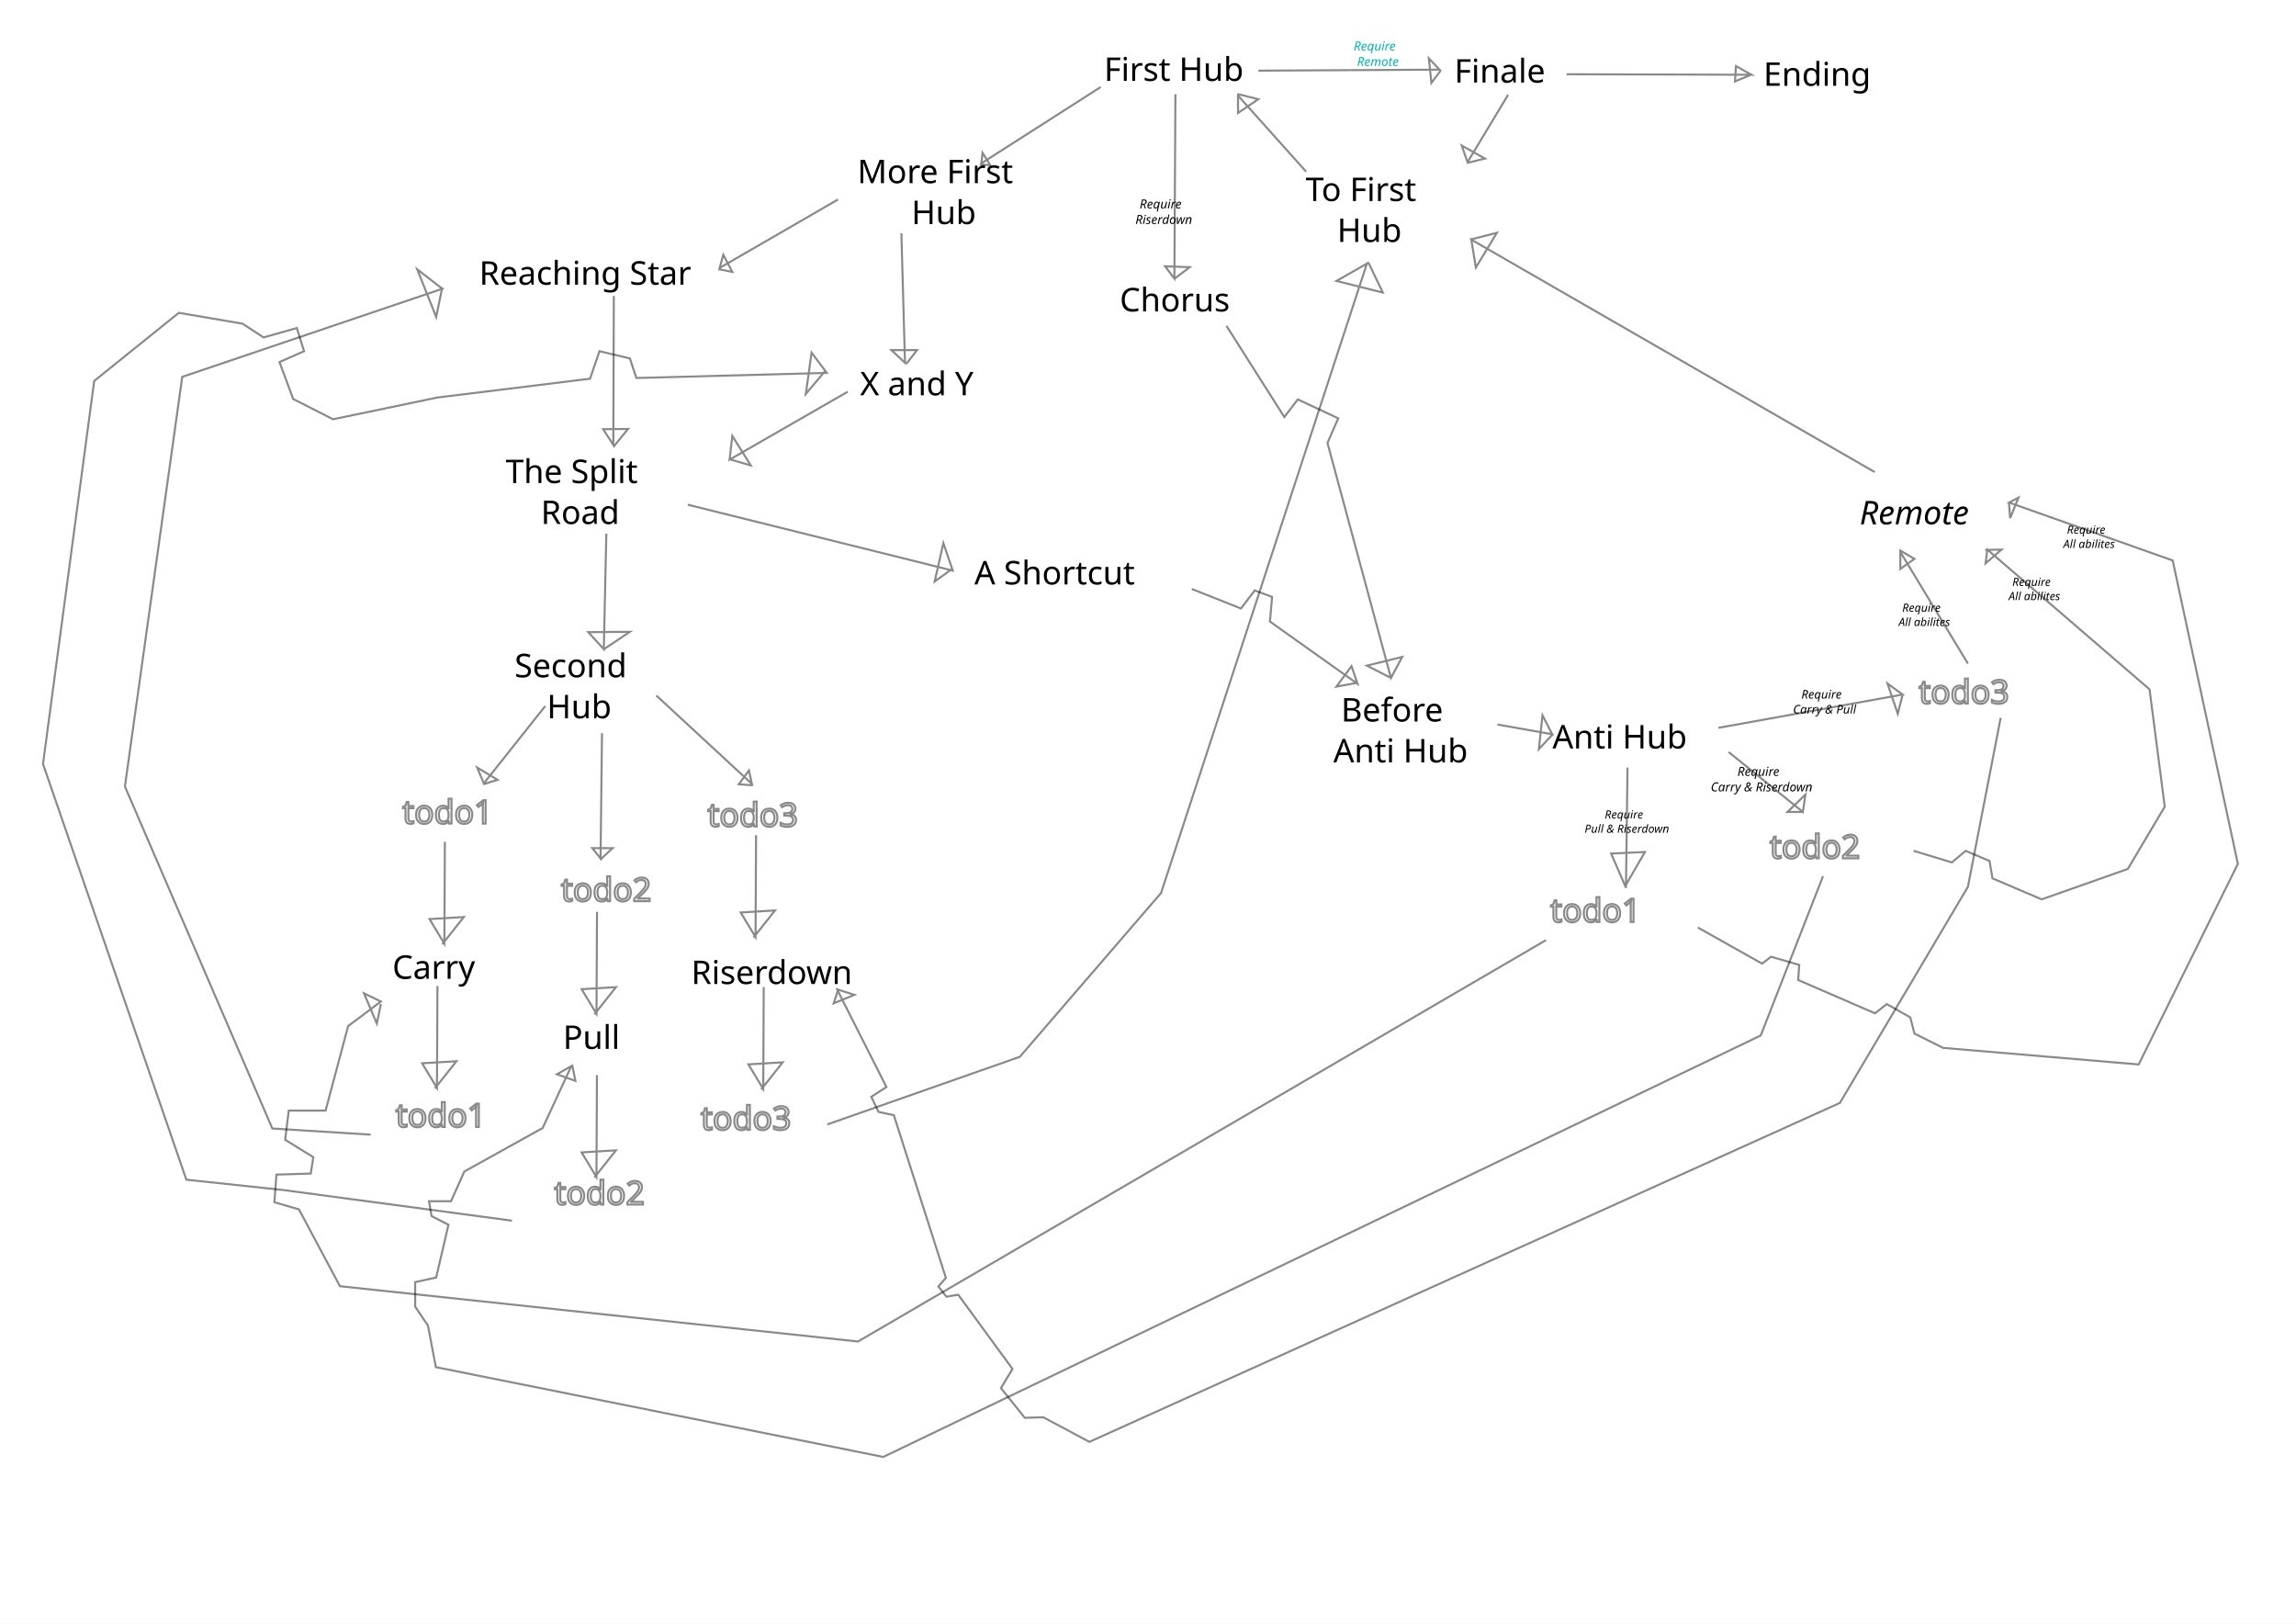
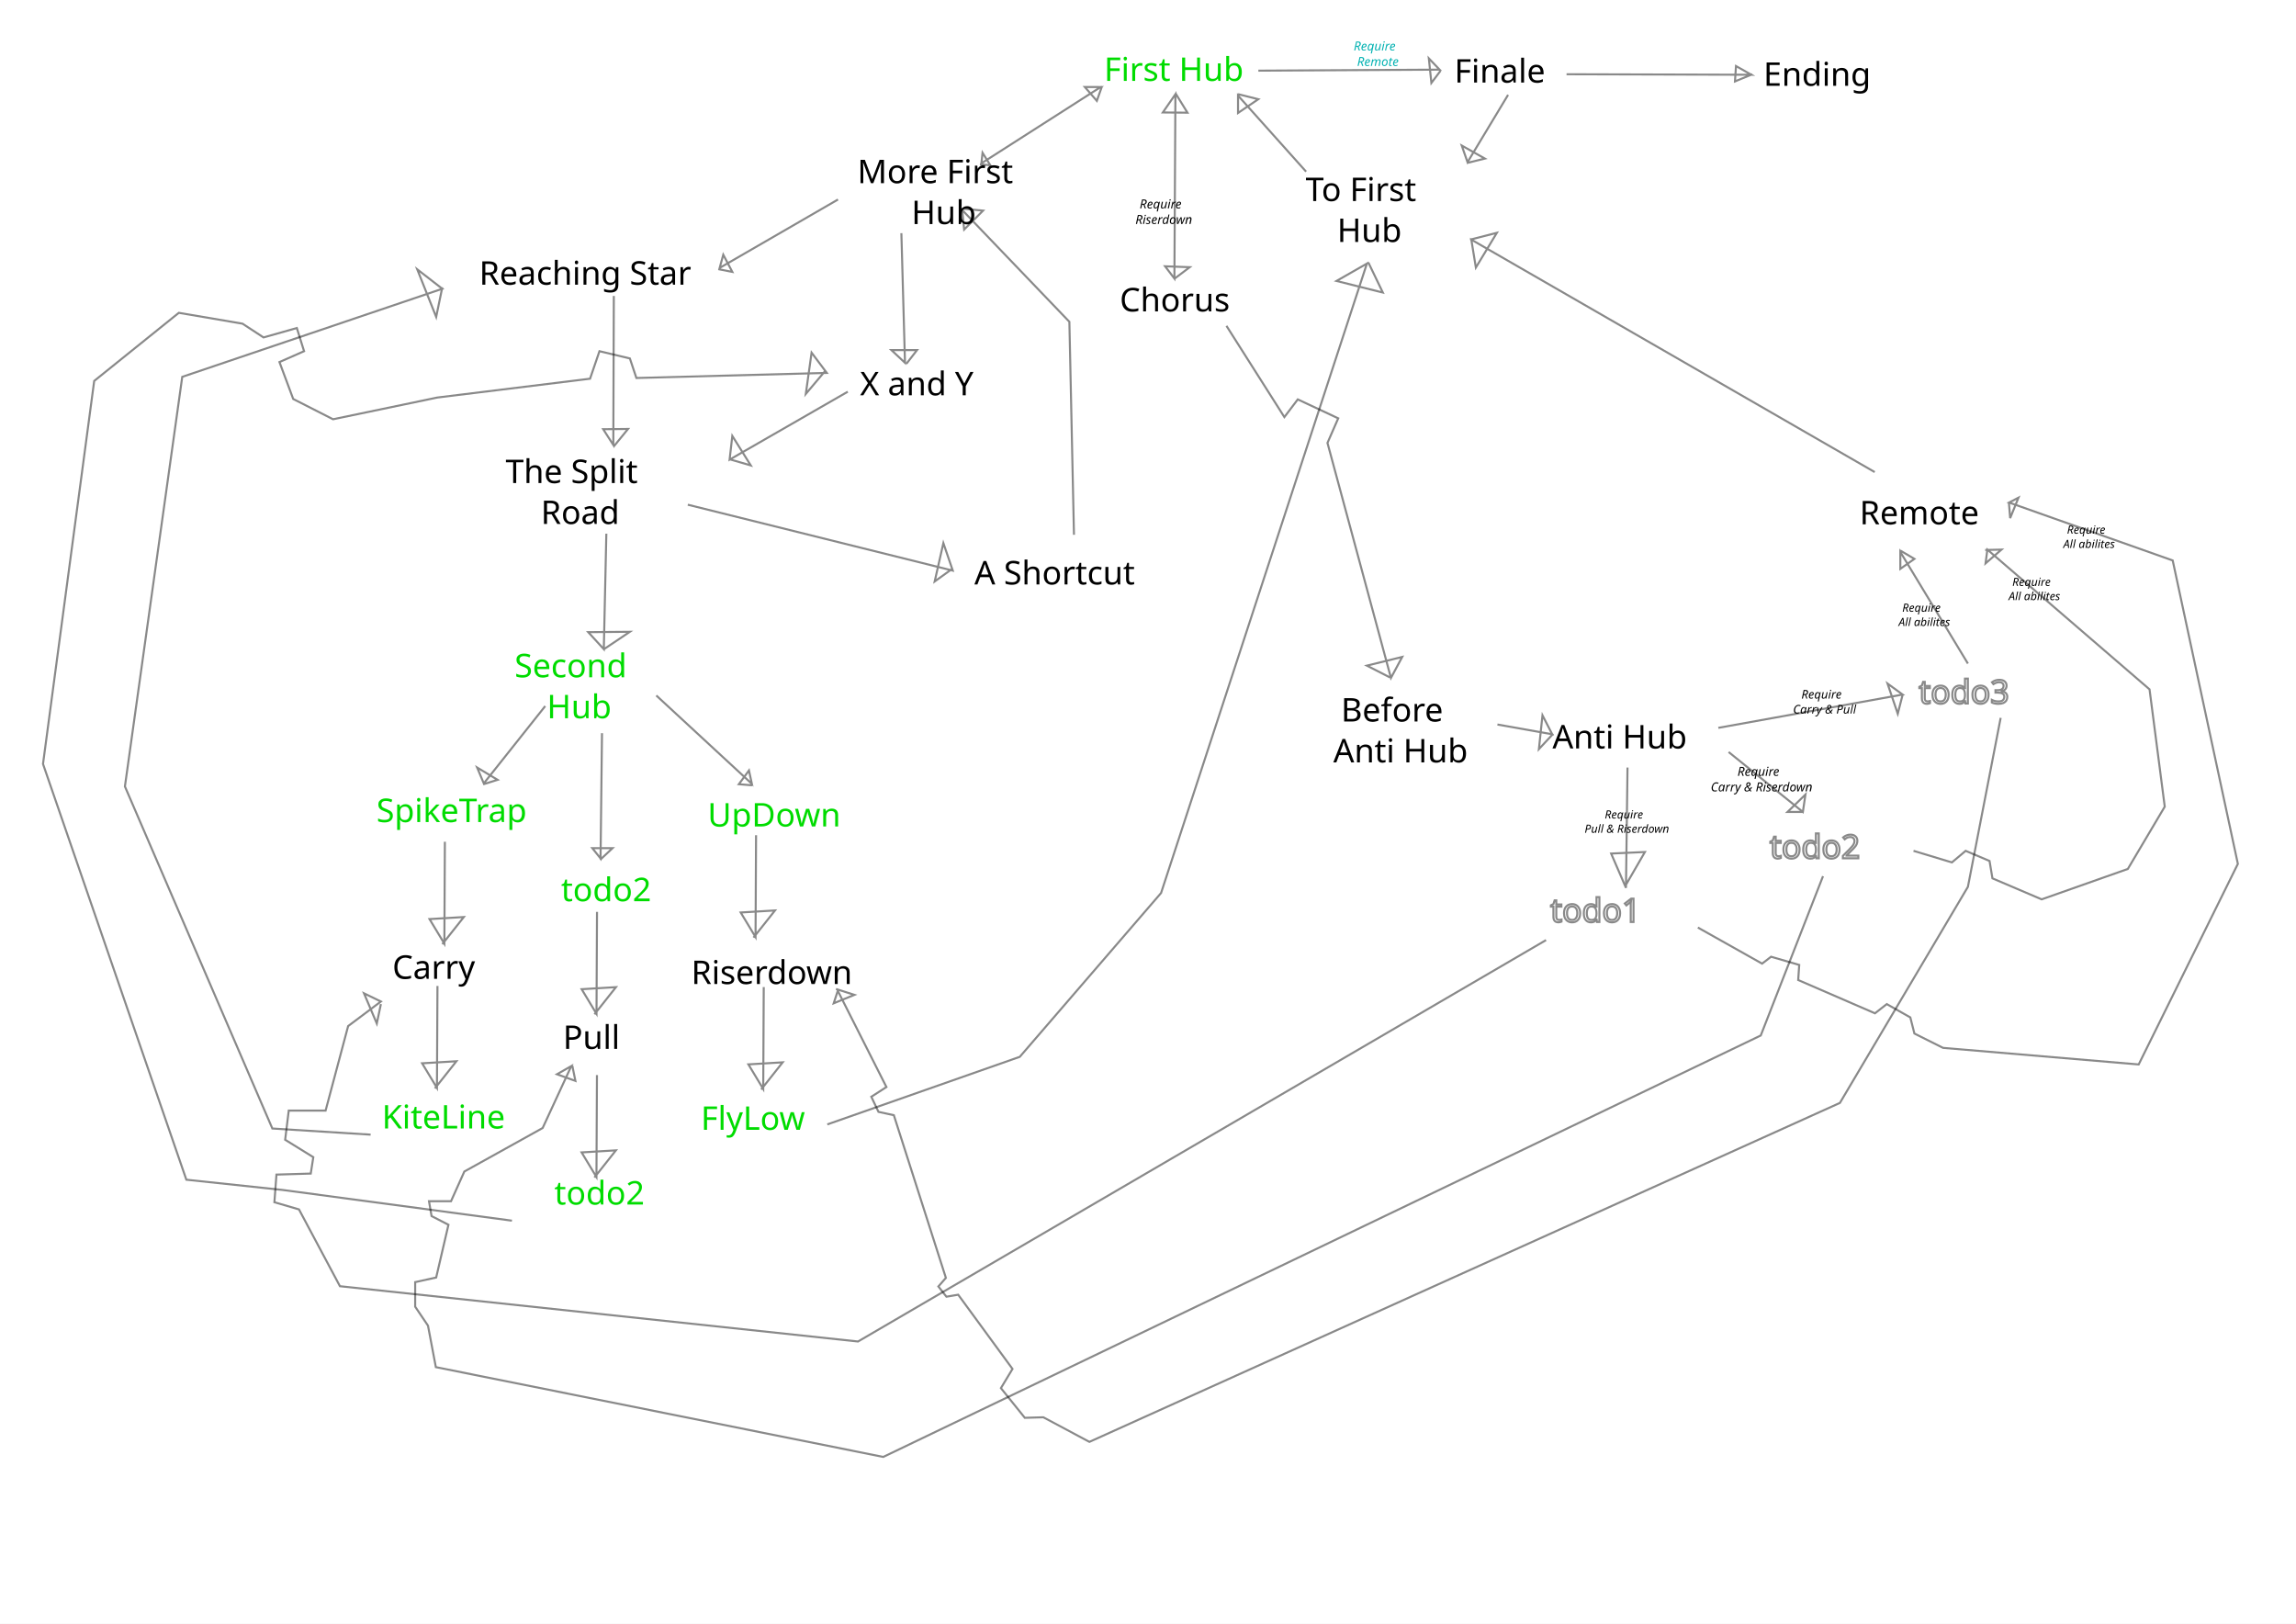
<svg xmlns="http://www.w3.org/2000/svg" width="297mm" height="210mm" viewBox="0 0 297 210" version="1.1" id="svg1">
  <defs id="defs1">
    <linearGradient id="swatch6">
      <stop style="stop-color:#000000;stop-opacity:1;" offset="0" id="stop6" />
    </linearGradient>
    <linearGradient id="swatch184">
      <stop style="stop-color:#000000;stop-opacity:1;" offset="0" id="stop184" />
    </linearGradient>
    <linearGradient id="swatch44">
      <stop style="stop-color:#000000;stop-opacity:1;" offset="0" id="stop44" />
    </linearGradient>
    <linearGradient id="swatch38">
      <stop style="stop-color:#000000;stop-opacity:1;" offset="0" id="stop38" />
    </linearGradient>
  </defs>
  <g id="layer2" style="mix-blend-mode:normal">
    <rect style="fill:#ffffff;fill-opacity:1;stroke:none;stroke-width:8.779;stroke-opacity:1;paint-order:stroke fill markers" id="rect57" width="297" height="209.997" x="0.001" y="0.002" />
  </g>
  <g id="layer1" style="opacity:1">
-     <text xml:space="preserve" style="font-style:normal;font-variant:normal;font-weight:normal;font-stretch:normal;font-size:4.233px;font-family:sans-serif;-inkscape-font-specification:sans-serif;writing-mode:lr-tb;direction:ltr;fill:#000000;fill-opacity:1;stroke:none;stroke-width:0.265;stroke-opacity:1" x="142.817" y="10.458" id="text12">
-       <tspan id="tspan12" style="stroke-width:0.265" x="142.817" y="10.458">First Hub</tspan>
-       <tspan style="stroke-width:0.265" x="142.817" y="15.749" id="tspan13" />
+     <text xml:space="preserve" style="font-style:normal;font-variant:normal;font-weight:normal;font-stretch:normal;font-size:4.233px;font-family:sans-serif;-inkscape-font-specification:sans-serif;writing-mode:lr-tb;direction:ltr;fill:#00dc00;fill-opacity:1;stroke:none;stroke-width:0.265;stroke-opacity:1" x="142.817" y="10.458" id="text12">
+       <tspan id="tspan12" style="stroke-width:0.265;fill:#00dc00;fill-opacity:1" x="142.817" y="10.458">First Hub</tspan>
+       <tspan style="stroke-width:0.265;fill:#00dc00;fill-opacity:1" x="142.817" y="15.749" id="tspan13" />
    </text>
    <text xml:space="preserve" style="font-style:normal;font-variant:normal;font-weight:normal;font-stretch:normal;font-size:4.233px;font-family:sans-serif;-inkscape-font-specification:sans-serif;writing-mode:lr-tb;direction:ltr;fill:#000000;fill-opacity:1;stroke:none;stroke-width:0.265;stroke-opacity:1" x="188.13" y="10.677" id="text14">
      <tspan id="tspan14" style="stroke-width:0.265" x="188.13" y="10.677">Finale</tspan>
    </text>
    <text xml:space="preserve" style="font-style:normal;font-variant:normal;font-weight:normal;font-stretch:normal;font-size:4.233px;font-family:sans-serif;-inkscape-font-specification:sans-serif;writing-mode:lr-tb;direction:ltr;fill:#000000;fill-opacity:1;stroke:none;stroke-width:0.265;stroke-opacity:1" x="228.112" y="11.093" id="text15">
      <tspan id="tspan15" style="stroke-width:0.265" x="228.112" y="11.093">Ending</tspan>
      <tspan style="stroke-width:0.265" x="228.112" y="16.385" id="tspan16" />
    </text>
    <text xml:space="preserve" style="font-style:normal;font-variant:normal;font-weight:normal;font-stretch:normal;font-size:4.233px;font-family:sans-serif;-inkscape-font-specification:sans-serif;text-align:center;writing-mode:lr-tb;direction:ltr;text-anchor:middle;fill:#000000;fill-opacity:1;stroke:none;stroke-width:0.265;stroke-opacity:1" x="114.715" y="23.687" id="text17">
-       <tspan id="tspan17" style="stroke-width:0.265" x="124.831" y="23.687">More First</tspan>
-       <tspan style="stroke-width:0.265" x="124.831" y="28.979" id="tspan18">Hub</tspan>
+       <tspan id="tspan17" style="stroke-width:0.265;fill:#000000;fill-opacity:1" x="124.831" y="23.687">More First</tspan>
+       <tspan style="stroke-width:0.265;fill:#000000;fill-opacity:1" x="124.831" y="28.979" id="tspan18">Hub</tspan>
    </text>
    <text xml:space="preserve" style="font-style:normal;font-variant:normal;font-weight:normal;font-stretch:normal;font-size:4.233px;font-family:sans-serif;-inkscape-font-specification:sans-serif;text-align:center;writing-mode:lr-tb;direction:ltr;text-anchor:middle;fill:#000000;fill-opacity:1;stroke:none;stroke-width:0.265;stroke-opacity:1" x="179.895" y="26" id="text17-1">
      <tspan id="tspan17-5" style="stroke-width:0.265" x="179.895" y="26">To First</tspan>
      <tspan style="stroke-width:0.265" x="179.895" y="31.292" id="tspan18-9">Hub</tspan>
    </text>
    <text xml:space="preserve" style="font-style:normal;font-variant:normal;font-weight:normal;font-stretch:normal;font-size:4.233px;font-family:sans-serif;-inkscape-font-specification:sans-serif;text-align:center;writing-mode:lr-tb;direction:ltr;text-anchor:middle;fill:#000000;fill-opacity:1;stroke:none;stroke-width:0.265;stroke-opacity:1" x="77.8" y="62.473" id="text17-1-0">
      <tspan style="stroke-width:0.265" x="77.8" y="62.473" id="tspan18-9-0">The Split</tspan>
      <tspan style="stroke-width:0.265" x="77.8" y="67.765" id="tspan1">Road</tspan>
    </text>
-     <text xml:space="preserve" style="font-style:normal;font-variant:normal;font-weight:normal;font-stretch:normal;font-size:4.233px;font-family:sans-serif;-inkscape-font-specification:sans-serif;text-align:center;writing-mode:lr-tb;direction:ltr;text-anchor:middle;fill:#000000;fill-opacity:1;stroke:none;stroke-width:0.265;stroke-opacity:1" x="77.674" y="87.595" id="text17-1-0-7">
-       <tspan id="tspan17-5-3-6" style="stroke-width:0.265" x="77.674" y="87.595">Second</tspan>
-       <tspan style="stroke-width:0.265" x="77.674" y="92.887" id="tspan18-9-0-3">Hub</tspan>
+     <text xml:space="preserve" style="font-style:normal;font-variant:normal;font-weight:normal;font-stretch:normal;font-size:4.233px;font-family:sans-serif;-inkscape-font-specification:sans-serif;text-align:center;writing-mode:lr-tb;direction:ltr;text-anchor:middle;fill:#00dc00;fill-opacity:1;stroke:none;stroke-width:0.265;stroke-opacity:1" x="77.674" y="87.595" id="text17-1-0-7">
+       <tspan id="tspan17-5-3-6" style="stroke-width:0.265;fill:#00dc00;fill-opacity:1" x="77.674" y="87.595">Second</tspan>
+       <tspan style="stroke-width:0.265;fill:#00dc00;fill-opacity:1" x="77.674" y="92.887" id="tspan18-9-0-3">Hub</tspan>
    </text>
    <text xml:space="preserve" style="font-style:normal;font-variant:normal;font-weight:normal;font-stretch:normal;font-size:4.233px;font-family:sans-serif;-inkscape-font-specification:sans-serif;text-align:center;writing-mode:lr-tb;direction:ltr;text-anchor:middle;fill:#000000;fill-opacity:1;stroke:none;stroke-width:0.265;stroke-opacity:1" x="212.272" y="96.794" id="text17-1-0-7-2">
      <tspan style="stroke-width:0.265" x="212.272" y="96.794" id="tspan18-9-0-3-7">Anti Hub</tspan>
    </text>
    <text xml:space="preserve" style="font-style:normal;font-variant:normal;font-weight:normal;font-stretch:normal;font-size:4.233px;font-family:sans-serif;-inkscape-font-specification:sans-serif;text-align:center;writing-mode:lr-tb;direction:ltr;text-anchor:middle;fill:#000000;fill-opacity:1;stroke:none;stroke-width:0.265;stroke-opacity:1" x="183.925" y="93.313" id="text17-1-0-7-2-0">
      <tspan style="stroke-width:0.265" x="183.925" y="93.313" id="tspan18-9-0-3-7-0">Before</tspan>
      <tspan style="stroke-width:0.265" x="183.925" y="98.605" id="tspan67">Anti Hub</tspan>
    </text>
    <text xml:space="preserve" style="font-style:normal;font-variant:normal;font-weight:normal;font-stretch:normal;font-size:4.233px;font-family:sans-serif;-inkscape-font-specification:sans-serif;text-align:center;writing-mode:lr-tb;direction:ltr;text-anchor:middle;fill:#000000;fill-opacity:1;stroke:none;stroke-width:0.265;stroke-opacity:1" x="139.173" y="75.589" id="text17-1-0-7-2-0-7">
      <tspan style="stroke-width:0.265" x="139.173" y="75.589" id="tspan67-6">A Shortcut</tspan>
    </text>
    <text xml:space="preserve" style="font-style:normal;font-variant:normal;font-weight:normal;font-stretch:normal;font-size:4.233px;font-family:sans-serif;-inkscape-font-specification:sans-serif;text-align:center;writing-mode:lr-tb;direction:ltr;text-anchor:middle;fill:none;fill-opacity:1;stroke:#000000;stroke-width:0.265;stroke-opacity:0.462" x="209.142" y="119.24" id="text17-1-0-7-2-9">
      <tspan style="stroke-width:0.265;fill:none;stroke:#000000;stroke-opacity:0.462" x="209.142" y="119.24" id="tspan18-9-0-3-7-6">todo1</tspan>
    </text>
    <text xml:space="preserve" style="font-style:normal;font-variant:normal;font-weight:normal;font-stretch:normal;font-size:4.233px;font-family:sans-serif;-inkscape-font-specification:sans-serif;text-align:center;writing-mode:lr-tb;direction:ltr;text-anchor:middle;fill:none;fill-opacity:1;stroke:#000000;stroke-width:0.265;stroke-opacity:0.462" x="237.518" y="111.008" id="text17-1-0-7-2-9-8">
      <tspan style="stroke-width:0.265;fill:none;stroke:#000000;stroke-opacity:0.462" x="237.518" y="111.008" id="tspan18-9-0-3-7-6-6">todo2</tspan>
    </text>
    <text xml:space="preserve" style="font-style:normal;font-variant:normal;font-weight:normal;font-stretch:normal;font-size:4.233px;font-family:sans-serif;-inkscape-font-specification:sans-serif;text-align:center;writing-mode:lr-tb;direction:ltr;text-anchor:middle;fill:none;fill-opacity:1;stroke:#000000;stroke-width:0.265;stroke-opacity:0.462" x="256.806" y="90.985" id="text17-1-0-7-2-9-8-0">
      <tspan style="stroke-width:0.265;fill:none;stroke:#000000;stroke-opacity:0.462" x="256.806" y="90.985" id="tspan18-9-0-3-7-6-6-5">todo3</tspan>
    </text>
    <text xml:space="preserve" style="font-style:normal;font-variant:normal;font-weight:normal;font-stretch:normal;font-size:1.549px;font-family:sans-serif;-inkscape-font-specification:sans-serif;text-align:center;writing-mode:lr-tb;direction:ltr;text-anchor:middle;fill:#000000;fill-opacity:1;stroke:none;stroke-width:0.194;stroke-opacity:1" x="237.028" y="90.348" id="text17-1-0-7-2-1-8">
      <tspan style="font-style:italic;font-variant:normal;font-weight:normal;font-stretch:normal;font-size:1.549px;font-family:sans-serif;-inkscape-font-specification:'sans-serif Italic';stroke-width:0.194" x="237.028" y="90.348" id="tspan41-7">Require</tspan>
      <tspan style="font-style:italic;font-variant:normal;font-weight:normal;font-stretch:normal;font-size:1.549px;font-family:sans-serif;-inkscape-font-specification:'sans-serif Italic';stroke-width:0.194" x="237.028" y="92.285" id="tspan54">Carry &amp; Pull</tspan>
    </text>
    <text xml:space="preserve" style="font-style:normal;font-variant:normal;font-weight:normal;font-stretch:normal;font-size:1.609px;font-family:sans-serif;-inkscape-font-specification:sans-serif;text-align:center;writing-mode:lr-tb;direction:ltr;text-anchor:middle;fill:#000000;fill-opacity:1;stroke:none;stroke-width:0.201;stroke-opacity:1" x="228.918" y="100.342" id="text17-1-0-7-2-1-8-0">
      <tspan style="font-style:italic;font-variant:normal;font-weight:normal;font-stretch:normal;font-size:1.609px;font-family:sans-serif;-inkscape-font-specification:'sans-serif Italic';stroke-width:0.201" x="228.918" y="100.342" id="tspan41-7-3">Require</tspan>
      <tspan style="font-style:italic;font-variant:normal;font-weight:normal;font-stretch:normal;font-size:1.609px;font-family:sans-serif;-inkscape-font-specification:'sans-serif Italic';stroke-width:0.201" x="228.918" y="102.353" id="tspan54-0">Carry &amp; Riserdown</tspan>
    </text>
    <text xml:space="preserve" style="font-style:normal;font-variant:normal;font-weight:normal;font-stretch:normal;font-size:1.609px;font-family:sans-serif;-inkscape-font-specification:sans-serif;text-align:center;writing-mode:lr-tb;direction:ltr;text-anchor:middle;fill:#000000;fill-opacity:1;stroke:none;stroke-width:0.201;stroke-opacity:1" x="151.592" y="26.951" id="text17-1-0-7-2-1-8-0-3">
      <tspan style="font-style:italic;font-variant:normal;font-weight:normal;font-stretch:normal;font-size:1.609px;font-family:sans-serif;-inkscape-font-specification:'sans-serif Italic';stroke-width:0.201" x="151.592" y="26.951" id="tspan41-7-3-9">Require</tspan>
      <tspan style="font-style:italic;font-variant:normal;font-weight:normal;font-stretch:normal;font-size:1.609px;font-family:sans-serif;-inkscape-font-specification:'sans-serif Italic';stroke-width:0.201" x="151.592" y="28.962" id="tspan54-0-1">Riserdown</tspan>
    </text>
    <text xml:space="preserve" style="font-style:normal;font-variant:normal;font-weight:normal;font-stretch:normal;font-size:1.609px;font-family:sans-serif;-inkscape-font-specification:sans-serif;text-align:center;writing-mode:lr-tb;direction:ltr;text-anchor:middle;fill:#00b1b1;fill-opacity:1;stroke:none;stroke-width:0.201;stroke-opacity:1" x="179.279" y="6.521" id="text17-1-0-7-2-1-8-0-3-3">
      <tspan style="font-style:italic;font-variant:normal;font-weight:normal;font-stretch:normal;font-size:1.609px;font-family:sans-serif;-inkscape-font-specification:'sans-serif Italic';fill:#00b1b1;fill-opacity:1;stroke-width:0.201" x="179.279" y="6.521" id="tspan41-7-3-9-8">Require</tspan>
      <tspan style="font-style:italic;font-variant:normal;font-weight:normal;font-stretch:normal;font-size:1.609px;font-family:sans-serif;-inkscape-font-specification:'sans-serif Italic';fill:#00b1b1;fill-opacity:1;stroke-width:0.201" x="179.279" y="8.533" id="tspan54-0-1-0">Remote</tspan>
    </text>
    <text xml:space="preserve" style="font-style:normal;font-variant:normal;font-weight:normal;font-stretch:normal;font-size:1.475px;font-family:sans-serif;-inkscape-font-specification:sans-serif;text-align:center;writing-mode:lr-tb;direction:ltr;text-anchor:middle;fill:#000000;fill-opacity:1;stroke:none;stroke-width:0.185;stroke-opacity:1" x="211.406" y="105.856" id="text17-1-0-7-2-1-8-0-2">
      <tspan style="font-style:italic;font-variant:normal;font-weight:normal;font-stretch:normal;font-size:1.475px;font-family:sans-serif;-inkscape-font-specification:'sans-serif Italic';stroke-width:0.185" x="211.406" y="105.856" id="tspan41-7-3-2">Require</tspan>
      <tspan style="font-style:italic;font-variant:normal;font-weight:normal;font-stretch:normal;font-size:1.475px;font-family:sans-serif;-inkscape-font-specification:'sans-serif Italic';stroke-width:0.185" x="211.406" y="107.7" id="tspan54-0-4">Pull &amp; Riserdown</tspan>
    </text>
    <text xml:space="preserve" style="font-style:normal;font-variant:normal;font-weight:normal;font-stretch:normal;font-size:1.475px;font-family:sans-serif;-inkscape-font-specification:sans-serif;text-align:center;writing-mode:lr-tb;direction:ltr;text-anchor:middle;fill:#000000;fill-opacity:1;stroke:none;stroke-width:0.185;stroke-opacity:1" x="249.889" y="79.119" id="text17-1-0-7-2-1-8-0-2-4">
      <tspan style="font-style:italic;font-variant:normal;font-weight:normal;font-stretch:normal;font-size:1.475px;font-family:sans-serif;-inkscape-font-specification:'sans-serif Italic';stroke-width:0.185" x="249.889" y="79.119" id="tspan54-0-4-2">Require</tspan>
      <tspan style="font-style:italic;font-variant:normal;font-weight:normal;font-stretch:normal;font-size:1.475px;font-family:sans-serif;-inkscape-font-specification:'sans-serif Italic';stroke-width:0.185" x="249.889" y="80.963" id="tspan62">All abilites</tspan>
    </text>
    <text xml:space="preserve" style="font-style:normal;font-variant:normal;font-weight:normal;font-stretch:normal;font-size:1.475px;font-family:sans-serif;-inkscape-font-specification:sans-serif;text-align:center;writing-mode:lr-tb;direction:ltr;text-anchor:middle;fill:#000000;fill-opacity:1;stroke:none;stroke-width:0.185;stroke-opacity:1" x="264.124" y="75.778" id="text17-1-0-7-2-1-8-0-2-4-8">
      <tspan style="font-style:italic;font-variant:normal;font-weight:normal;font-stretch:normal;font-size:1.475px;font-family:sans-serif;-inkscape-font-specification:'sans-serif Italic';stroke-width:0.185" x="264.124" y="75.778" id="tspan54-0-4-2-4">Require</tspan>
      <tspan style="font-style:italic;font-variant:normal;font-weight:normal;font-stretch:normal;font-size:1.475px;font-family:sans-serif;-inkscape-font-specification:'sans-serif Italic';stroke-width:0.185" x="264.124" y="77.621" id="tspan62-7">All abilites</tspan>
    </text>
    <text xml:space="preserve" style="font-style:normal;font-variant:normal;font-weight:normal;font-stretch:normal;font-size:1.475px;font-family:sans-serif;-inkscape-font-specification:sans-serif;text-align:center;writing-mode:lr-tb;direction:ltr;text-anchor:middle;fill:#000000;fill-opacity:1;stroke:none;stroke-width:0.185;stroke-opacity:1" x="271.198" y="69.023" id="text17-1-0-7-2-1-8-0-2-4-2">
      <tspan style="font-style:italic;font-variant:normal;font-weight:normal;font-stretch:normal;font-size:1.475px;font-family:sans-serif;-inkscape-font-specification:'sans-serif Italic';stroke-width:0.185" x="271.198" y="69.023" id="tspan54-0-4-2-9">Require</tspan>
      <tspan style="font-style:italic;font-variant:normal;font-weight:normal;font-stretch:normal;font-size:1.475px;font-family:sans-serif;-inkscape-font-specification:'sans-serif Italic';stroke-width:0.185" x="271.198" y="70.866" id="tspan62-9">All abilites</tspan>
    </text>
    <text xml:space="preserve" style="font-style:normal;font-variant:normal;font-weight:normal;font-stretch:normal;font-size:4.233px;font-family:sans-serif;-inkscape-font-specification:sans-serif;writing-mode:lr-tb;direction:ltr;fill:#000000;fill-opacity:1;stroke:none;stroke-width:0.265;stroke-opacity:1" x="144.836" y="40.275" id="text17-9">
      <tspan style="stroke-width:0.265" x="144.836" y="40.275" id="tspan18-3">Chorus</tspan>
    </text>
    <text xml:space="preserve" style="font-style:normal;font-variant:normal;font-weight:normal;font-stretch:normal;font-size:4.233px;font-family:sans-serif;-inkscape-font-specification:sans-serif;writing-mode:lr-tb;direction:ltr;fill:#000000;fill-opacity:1;stroke:none;stroke-width:0.265;stroke-opacity:1" x="111.254" y="51.124" id="text19">
      <tspan id="tspan19" style="stroke-width:0.265" x="111.254" y="51.124">X and Y</tspan>
    </text>
    <text xml:space="preserve" style="font-style:normal;font-variant:normal;font-weight:normal;font-stretch:normal;font-size:4.233px;font-family:sans-serif;-inkscape-font-specification:sans-serif;writing-mode:lr-tb;direction:ltr;fill:#000000;fill-opacity:1;stroke:none;stroke-width:0.265;stroke-opacity:1" x="61.984" y="36.82" id="text20">
      <tspan id="tspan20" style="stroke-width:0.265" x="61.984" y="36.82">Reaching Star</tspan>
    </text>
-     <text xml:space="preserve" style="font-style:normal;font-variant:normal;font-weight:normal;font-stretch:normal;font-size:4.233px;font-family:sans-serif;-inkscape-font-specification:sans-serif;writing-mode:lr-tb;direction:ltr;fill:none;fill-opacity:1;stroke:#000000;stroke-width:0.265;stroke-opacity:0.462" x="52.061" y="106.518" id="text21">
-       <tspan id="tspan21" style="stroke-width:0.265;stroke:#000000;stroke-opacity:0.462;fill:none" x="52.061" y="106.518">todo1</tspan>
+     <text xml:space="preserve" style="font-style:normal;font-variant:normal;font-weight:normal;font-stretch:normal;font-size:4.233px;font-family:sans-serif;-inkscape-font-specification:sans-serif;writing-mode:lr-tb;direction:ltr;fill:#00dc00;fill-opacity:1;stroke:none;stroke-width:0.265;stroke-opacity:0.462" x="48.692" y="106.32" id="text21">
+       <tspan id="tspan21" style="fill:#00dc00;fill-opacity:1;stroke:none;stroke-width:0.265;stroke-opacity:0.462" x="48.692" y="106.32">SpikeTrap</tspan>
    </text>
    <text xml:space="preserve" style="font-style:normal;font-variant:normal;font-weight:normal;font-stretch:normal;font-size:4.233px;font-family:sans-serif;-inkscape-font-specification:sans-serif;writing-mode:lr-tb;direction:ltr;fill:#000000;fill-opacity:1;stroke:none;stroke-width:0.265;stroke-opacity:1" x="50.751" y="126.597" id="text21-2">
      <tspan id="tspan21-7" style="stroke-width:0.265" x="50.751" y="126.597">Carry</tspan>
    </text>
-     <text xml:space="preserve" style="font-style:normal;font-variant:normal;font-weight:normal;font-stretch:normal;font-size:4.233px;font-family:sans-serif;-inkscape-font-specification:sans-serif;writing-mode:lr-tb;direction:ltr;fill:none;fill-opacity:1;stroke:#000000;stroke-width:0.265;stroke-opacity:0.462" x="72.58" y="116.551" id="text22">
-       <tspan style="stroke-width:0.265;stroke:#000000;stroke-opacity:0.462;fill:none" x="72.58" y="116.551" id="tspan23">todo2</tspan>
-       <tspan style="stroke-width:0.265;stroke:#000000;stroke-opacity:0.462;fill:none" x="72.58" y="121.843" id="tspan71" />
+     <text xml:space="preserve" style="font-style:normal;font-variant:normal;font-weight:normal;font-stretch:normal;font-size:4.233px;font-family:sans-serif;-inkscape-font-specification:sans-serif;writing-mode:lr-tb;direction:ltr;fill:#00dc00;fill-opacity:1;stroke:none;stroke-width:0.265;stroke-opacity:0.462" x="72.58" y="116.551" id="text22">
+       <tspan style="stroke-width:0.265;stroke:none;stroke-opacity:0.462;fill:#00dc00;fill-opacity:1" x="72.58" y="116.551" id="tspan23">todo2</tspan>
+       <tspan style="stroke-width:0.265;stroke:none;stroke-opacity:0.462;fill:#00dc00;fill-opacity:1" x="72.58" y="121.843" id="tspan71" />
    </text>
    <text xml:space="preserve" style="font-style:normal;font-variant:normal;font-weight:normal;font-stretch:normal;font-size:4.233px;font-family:sans-serif;-inkscape-font-specification:sans-serif;writing-mode:lr-tb;direction:ltr;fill:#000000;fill-opacity:1;stroke:none;stroke-width:0.265;stroke-opacity:1" x="72.823" y="135.66" id="text22-8">
      <tspan style="stroke-width:0.265" x="72.823" y="135.66" id="tspan23-2">Pull</tspan>
    </text>
-     <text xml:space="preserve" style="font-style:normal;font-variant:normal;font-weight:normal;font-stretch:normal;font-size:4.233px;font-family:sans-serif;-inkscape-font-specification:sans-serif;writing-mode:lr-tb;direction:ltr;fill:none;fill-opacity:1;stroke:#000000;stroke-width:0.265;stroke-opacity:0.462" x="91.534" y="106.892" id="text24">
-       <tspan style="stroke-width:0.265;stroke:#000000;stroke-opacity:0.462;fill:none" x="91.534" y="106.892" id="tspan25">todo3</tspan>
+     <text xml:space="preserve" style="font-style:normal;font-variant:normal;font-weight:normal;font-stretch:normal;font-size:4.233px;font-family:sans-serif;-inkscape-font-specification:sans-serif;writing-mode:lr-tb;direction:ltr;fill:#00dc00;fill-opacity:1;stroke:none;stroke-width:0.265;stroke-opacity:0.462" x="91.534" y="106.892" id="text24">
+       <tspan style="fill:#00dc00;fill-opacity:1;stroke:none;stroke-width:0.265;stroke-opacity:0.462" x="91.534" y="106.892" id="tspan25">UpDown</tspan>
    </text>
-     <text xml:space="preserve" style="font-style:normal;font-variant:normal;font-weight:normal;font-stretch:normal;font-size:4.233px;font-family:sans-serif;-inkscape-font-specification:sans-serif;writing-mode:lr-tb;direction:ltr;fill:none;fill-opacity:1;stroke:#000000;stroke-width:0.265;stroke-opacity:0.462" x="51.188" y="145.753" id="text21-1">
-       <tspan id="tspan21-0" style="stroke-width:0.265;stroke:#000000;stroke-opacity:0.462;fill:none" x="51.188" y="145.753">todo1</tspan>
+     <text xml:space="preserve" style="font-style:normal;font-variant:normal;font-weight:normal;font-stretch:normal;font-size:4.233px;font-family:sans-serif;-inkscape-font-specification:sans-serif;writing-mode:lr-tb;direction:ltr;fill:#00dc00;fill-opacity:1;stroke:none;stroke-width:0.265;stroke-opacity:0.462" x="49.404" y="145.952" id="text21-1">
+       <tspan id="tspan21-0" style="fill:#00dc00;fill-opacity:1;stroke:none;stroke-width:0.265;stroke-opacity:0.462" x="49.404" y="145.952">KiteLine</tspan>
    </text>
-     <text xml:space="preserve" style="font-style:normal;font-variant:normal;font-weight:normal;font-stretch:normal;font-size:4.233px;font-family:sans-serif;-inkscape-font-specification:sans-serif;writing-mode:lr-tb;direction:ltr;fill:none;fill-opacity:1;stroke:#000000;stroke-width:0.265;stroke-opacity:0.462" x="71.707" y="155.787" id="text22-7">
-       <tspan style="stroke-width:0.265;stroke:#000000;stroke-opacity:0.462;fill:none" x="71.707" y="155.787" id="tspan23-5">todo2</tspan>
-       <tspan style="stroke-width:0.265;stroke:#000000;stroke-opacity:0.462;fill:none" x="71.707" y="161.079" id="tspan71-8" />
+     <text xml:space="preserve" style="font-style:normal;font-variant:normal;font-weight:normal;font-stretch:normal;font-size:4.233px;font-family:sans-serif;-inkscape-font-specification:sans-serif;writing-mode:lr-tb;direction:ltr;fill:#00dc00;fill-opacity:1;stroke:none;stroke-width:0.265;stroke-opacity:0.462" x="71.707" y="155.787" id="text22-7">
+       <tspan style="stroke-width:0.265;stroke:none;stroke-opacity:0.462;fill:#00dc00;fill-opacity:1" x="71.707" y="155.787" id="tspan23-5">todo2</tspan>
+       <tspan style="stroke-width:0.265;stroke:none;stroke-opacity:0.462;fill:#00dc00;fill-opacity:1" x="71.707" y="161.079" id="tspan71-8" />
    </text>
-     <text xml:space="preserve" style="font-style:normal;font-variant:normal;font-weight:normal;font-stretch:normal;font-size:4.233px;font-family:sans-serif;-inkscape-font-specification:sans-serif;writing-mode:lr-tb;direction:ltr;fill:none;fill-opacity:1;stroke:#000000;stroke-width:0.265;stroke-opacity:0.462" x="90.661" y="146.128" id="text24-7">
-       <tspan style="stroke-width:0.265;stroke:#000000;stroke-opacity:0.462;fill:none" x="90.661" y="146.128" id="tspan25-0">todo3</tspan>
+     <text xml:space="preserve" style="font-style:normal;font-variant:normal;font-weight:normal;font-stretch:normal;font-size:4.233px;font-family:sans-serif;-inkscape-font-specification:sans-serif;writing-mode:lr-tb;direction:ltr;fill:#00dc00;fill-opacity:1;stroke:none;stroke-width:0.265;stroke-opacity:0.462" x="90.661" y="146.128" id="text24-7">
+       <tspan style="fill:#00dc00;fill-opacity:1;stroke:none;stroke-width:0.265;stroke-opacity:0.462" x="90.661" y="146.128" id="tspan25-0">FlyLow</tspan>
    </text>
    <text xml:space="preserve" style="font-style:normal;font-variant:normal;font-weight:normal;font-stretch:normal;font-size:4.233px;font-family:sans-serif;-inkscape-font-specification:sans-serif;writing-mode:lr-tb;direction:ltr;fill:#000000;fill-opacity:1;stroke:none;stroke-width:0.265;stroke-opacity:1" x="89.414" y="127.269" id="text24-1">
      <tspan id="tspan24-5" style="stroke-width:0.265" x="89.414" y="127.269">Riserdown</tspan>
      <tspan style="stroke-width:0.265" x="89.414" y="132.561" id="tspan25-9" />
    </text>
    <path style="fill:none;fill-opacity:1;stroke:#000000;stroke-width:0.265;stroke-opacity:0.462" d="m 202.641,9.602 23.906,0.066 -1.987,-1.126 -0.132,1.987 2.252,-0.927" id="path26" />
    <path style="fill:none;fill-opacity:1;stroke:#000000;stroke-width:0.265;stroke-opacity:0.462" d="m 162.775,9.139 23.443,-0.132 -1.391,-1.457 0.331,3.179 1.192,-1.589" id="path27" />
    <path style="fill:none;fill-opacity:1;stroke:#000000;stroke-width:0.265;stroke-opacity:0.462" d="m 168.949,22.196 -8.803,-9.834 v 2.248 l 2.622,-1.779 -2.622,-0.656" id="path28" />
    <path style="fill:none;fill-opacity:1;stroke:#000000;stroke-width:0.265;stroke-opacity:0.462" d="m 195.078,12.268 -5.245,8.71 -0.749,-2.154 2.997,1.686 -2.312,0.566" id="path29" />
-     <path style="fill:none;fill-opacity:1;stroke:#000000;stroke-width:0.265;stroke-opacity:0.462" d="m 152.047,12.185 -0.132,23.84 -1.204,-1.584 3.184,0.117 -1.92,1.452" id="path31" />
-     <path style="fill:none;fill-opacity:1;stroke:#000000;stroke-width:0.265;stroke-opacity:0.462" d="m 142.378,11.258 -15.43,9.867 0.15,-1.364 1.007,1.616 -1.346,-0.129" id="path32" />
+     <path style="fill:none;fill-opacity:1;stroke:#000000;stroke-width:0.265;stroke-opacity:0.462" d="m 151.975,36.009 1.92,-1.452 -3.184,-0.117 1.204,1.584 0.132,-23.84 -1.629,2.361 3.187,0.029 -1.536,-2.492" id="path31" />
+     <path style="fill:none;fill-opacity:1;stroke:#000000;stroke-width:0.265;stroke-opacity:0.462" d="m 126.759,21.247 1.346,0.129 -1.007,-1.616 -0.15,1.364 15.43,-9.867 -2.053,-0.005 1.557,1.792 0.676,-1.91" id="path32" />
    <path style="fill:none;fill-opacity:1;stroke:#000000;stroke-width:0.265;stroke-opacity:0.462" d="m 108.403,25.801 -15.312,8.85 0.468,-1.709 1.171,2.224 -1.791,-0.351" id="path34" />
    <path style="fill:none;fill-opacity:1;stroke:#000000;stroke-width:0.265;stroke-opacity:0.462" d="m 116.598,30.156 0.468,16.764 -1.756,-1.64 h 3.311 l -1.374,1.771" id="path35" />
    <path style="fill:none;fill-opacity:1;stroke:#000000;stroke-width:0.265;stroke-opacity:0.462" d="m 79.401,38.277 -0.066,19.271 -1.308,-2.036 3.212,-0.033 -1.838,2.252" id="path36" />
    <path style="fill:none;fill-opacity:1;stroke:#000000;stroke-width:0.265;stroke-opacity:0.462" d="m 109.664,50.66 -15.286,8.786 0.351,-3.067 2.388,3.816 -2.81,-0.819" id="path37" />
    <path style="fill:none;fill-opacity:1;stroke:#000000;stroke-width:0.265;stroke-opacity:0.462" d="m 78.434,69.022 -0.328,14.938 -2.014,-2.201 5.385,-0.047 -3.418,2.294" id="path38" />
    <path style="fill:none;fill-opacity:1;stroke:#000000;stroke-width:0.265;stroke-opacity:0.462" d="m 70.527,91.321 -7.947,10 -0.861,-2.053 2.649,1.589 -1.854,0.579" id="path39" />
    <path style="fill:none;fill-opacity:1;stroke:#000000;stroke-width:0.265;stroke-opacity:0.462" d="m 77.872,94.823 -0.187,16.202 -1.066,-1.328 h 2.616 l -1.606,1.507" id="path40" />
    <path style="fill:none;fill-opacity:1;stroke:#000000;stroke-width:0.265;stroke-opacity:0.462" d="m 84.896,89.953 12.362,11.426 -0.375,-1.733 -1.311,1.779 1.721,0.14" id="path41" />
    <path style="fill:none;fill-opacity:1;stroke:#000000;stroke-width:0.265;stroke-opacity:0.462" d="m 210.527,99.267 -0.199,15.562 -1.92,-4.437 4.371,-0.199 -2.45,4.238" id="path49" />
    <path style="fill:none;fill-opacity:1;stroke:#000000;stroke-width:0.265;stroke-opacity:0.462" d="m 223.61,97.265 9.602,7.748 0.331,-2.252 -2.318,2.252 h 1.987" id="path50" />
    <path style="fill:none;fill-opacity:1;stroke:#000000;stroke-width:0.265;stroke-opacity:0.462" d="m 222.275,94.135 23.84,-4.304 -1.954,-1.424 1.324,3.907 0.621,-2.419" id="path55" />
    <path style="fill:none;fill-opacity:1;stroke:#000000;stroke-width:0.265;stroke-opacity:0.462" d="m 219.627,119.962 8.311,4.669 1.159,-0.894 3.642,1.06 -0.132,1.954 9.933,4.304 1.523,-1.192 3.046,1.722 0.53,2.086 3.708,1.854 25.303,2.145 12.83,-25.942 -8.429,-39.24 -21.165,-7.492 1.217,-0.632 -1.077,2.646 -0.164,-2.014" id="path59" />
    <path style="fill:none;fill-opacity:1;stroke:#000000;stroke-width:0.265;stroke-opacity:0.462" d="m 247.524,110.042 4.964,1.498 1.779,-1.498 3.091,1.311 0.375,2.248 6.368,2.716 11.145,-3.933 4.776,-8.054 -1.967,-15.172 -20.978,-18.075 -0.234,1.779 2.06,-1.779 -2.107,0.047" id="path60" />
    <path style="fill:none;fill-opacity:1;stroke:#000000;stroke-width:0.265;stroke-opacity:0.462" d="m 254.559,85.824 -8.741,-14.436 1e-5,2.185 1.821,-1.291 -1.854,-1.093" id="path61" />
    <text xml:space="preserve" style="font-style:italic;font-variant:normal;font-weight:normal;font-stretch:normal;font-size:4.233px;font-family:sans-serif;-inkscape-font-specification:'sans-serif Italic';writing-mode:lr-tb;direction:ltr;fill:none;fill-opacity:1;stroke:#000000;stroke-width:0.265;stroke-opacity:0.462" x="240.546" y="67.812" id="text64">
-       <tspan id="tspan64" style="font-size:4.233px;fill:#000000;fill-opacity:1;stroke:none;stroke-width:0.265" x="240.546" y="67.812">Remote</tspan>
+       <tspan id="tspan64" style="font-style:normal;font-variant:normal;font-weight:normal;font-stretch:normal;font-size:4.233px;font-family:sans-serif;-inkscape-font-specification:sans-serif;fill:#000000;fill-opacity:1;stroke:none;stroke-width:0.265" x="240.546" y="67.812">Remote</tspan>
    </text>
    <path style="fill:none;fill-opacity:1;stroke:#000000;stroke-width:0.265;stroke-opacity:0.462" d="m 242.506,61.057 -52.183,-30.065 0.588,3.613 2.716,-4.495 -3.465,0.89" id="path64" />
    <path style="fill:none;fill-opacity:1;stroke:#000000;stroke-width:0.265;stroke-opacity:0.462" d="m 193.701,93.705 7.086,1.258 -1.258,-2.45 -0.464,4.371 1.854,-1.987" id="path68" />
    <path style="fill:none;fill-opacity:1;stroke:#000000;stroke-width:0.265;stroke-opacity:0.462" d="m 57.547,108.87 -0.066,13.178 -1.92,-3.179 4.437,-0.265 -2.781,3.51" id="path72" />
    <path style="fill:none;fill-opacity:1;stroke:#000000;stroke-width:0.265;stroke-opacity:0.462" d="m 77.227,117.938 -0.066,13.178 -1.92,-3.179 4.437,-0.265 -2.781,3.51" id="path72-2" />
    <path style="fill:none;fill-opacity:1;stroke:#000000;stroke-width:0.265;stroke-opacity:0.462" d="m 97.8,108.018 -0.066,13.178 -1.92,-3.179 4.437,-0.265 -2.781,3.51" id="path72-4" />
    <path style="fill:none;fill-opacity:1;stroke:#000000;stroke-width:0.265;stroke-opacity:0.462" d="m 56.588,127.521 -0.066,13.178 -1.92,-3.179 4.437,-0.265 -2.781,3.51" id="path72-5" />
    <path style="fill:none;fill-opacity:1;stroke:#000000;stroke-width:0.265;stroke-opacity:0.462" d="m 77.22,139.046 -0.066,13.178 -1.92,-3.179 4.437,-0.265 -2.781,3.51" id="path72-28" />
    <path style="fill:none;fill-opacity:1;stroke:#000000;stroke-width:0.265;stroke-opacity:0.462" d="m 98.794,127.661 -0.066,13.178 -1.92,-3.179 4.437,-0.265 -2.781,3.51" id="path72-0" />
    <path style="fill:none;fill-opacity:1;stroke:#000000;stroke-width:0.265;stroke-opacity:0.462" d="m 47.945,146.749 -12.715,-0.795 -19.072,-44.237 7.417,-52.978 33.641,-11.39 -3.245,-2.516 2.45,6.159 0.795,-3.841" id="path73" />
    <path style="fill:none;fill-opacity:1;stroke:#000000;stroke-width:0.265;stroke-opacity:0.462" d="M 66.222,157.874 36.555,153.901 24.105,152.576 5.563,98.804 12.185,49.269 23.132,40.458 l 8.241,1.405 2.716,1.779 4.308,-1.217 0.937,2.997 -3.184,1.405 1.779,4.776 5.151,2.622 13.486,-2.81 19.761,-2.435 1.217,-3.559 3.933,0.937 0.843,2.529 24.631,-0.656 -1.967,-2.622 -0.749,5.338 2.529,-2.997" id="path74" />
    <path style="fill:none;fill-opacity:1;stroke:#000000;stroke-width:0.265;stroke-opacity:0.462" d="m 107.015,145.424 24.9,-8.741 18.277,-21.191 26.624,-81.402 -3.933,2.248 5.994,1.498 -1.873,-3.887" id="path75" />
    <path style="fill:none;fill-opacity:1;stroke:#000000;stroke-width:0.265;stroke-opacity:0.462" d="m 88.97,65.276 34.277,8.522 -1.217,-3.559 -1.124,4.964 2.341,-1.686" id="path76" />
-     <path style="fill:none;fill-opacity:1;stroke:#000000;stroke-width:0.265;stroke-opacity:0.462" d="m 154.159,76.172 6.368,2.529 1.779,-2.341 2.248,0.843 -0.281,3.184 11.332,8.054 -0.778,-2.285 -1.954,2.649 2.715,-0.497" id="path77" />
    <path style="fill:none;fill-opacity:1;stroke:#000000;stroke-width:0.265;stroke-opacity:0.462" d="m 199.992,121.584 -89.003,51.918 -67.017,-7.152 -5.298,-9.933 -3.179,-0.927 0.265,-3.576 4.437,-0.132 0.331,-2.119 -3.642,-2.252 0.464,-3.775 h 4.768 l 2.914,-10.927 4.238,-3.179 -2.185,-1.06 1.656,3.907 0.53,-2.516" id="path78" />
    <path style="fill:none;fill-opacity:1;stroke:#000000;stroke-width:0.265;stroke-opacity:0.462" d="m 235.817,113.32 -8.054,20.604 -113.507,54.506 -57.877,-11.613 -1.017,-5.366 -1.656,-2.45 v -3.179 l 2.715,-0.596 1.589,-6.821 -2.185,-1.126 -0.331,-1.92 h 2.848 l 1.722,-3.841 10.132,-5.629 3.708,-8.013 -1.854,1.06 2.384,0.861 -0.402,-1.962" id="path79" />
    <path style="fill:none;fill-opacity:1;stroke:#000000;stroke-width:0.265;stroke-opacity:0.462" d="m 258.797,92.844 -4.238,21.853 -16.556,27.946 -97.082,43.839 -5.96,-3.179 -2.396,0.068 -3.091,-3.84 1.498,-2.482 -7.024,-9.599 -1.522,0.258 -1.042,-1.323 0.972,-1.112 -6.733,-21.041 -1.987,-0.43 -0.927,-1.954 1.954,-1.258 -6.291,-12.45 -0.53,1.622 2.682,-1.093 -2.384,-0.762" id="path80" />
    <path style="fill:none;fill-opacity:1;stroke:#000000;stroke-width:0.265;stroke-opacity:0.462" d="m 158.648,42.144 7.492,11.8 1.734,-2.29 5.232,2.45 -1.391,3.179 8.212,30.396 1.457,-2.715 -4.569,1.126 2.98,1.523" id="path81" />
+     <path style="fill:none;fill-opacity:1;stroke:#000000;stroke-width:0.265;stroke-opacity:0.462" d="m 138.924,69.165 -0.595,-27.547 -13.873,-14.467 0.262,2.537 2.448,-2.448 -2.729,-0.255" id="path2" />
  </g>
</svg>
